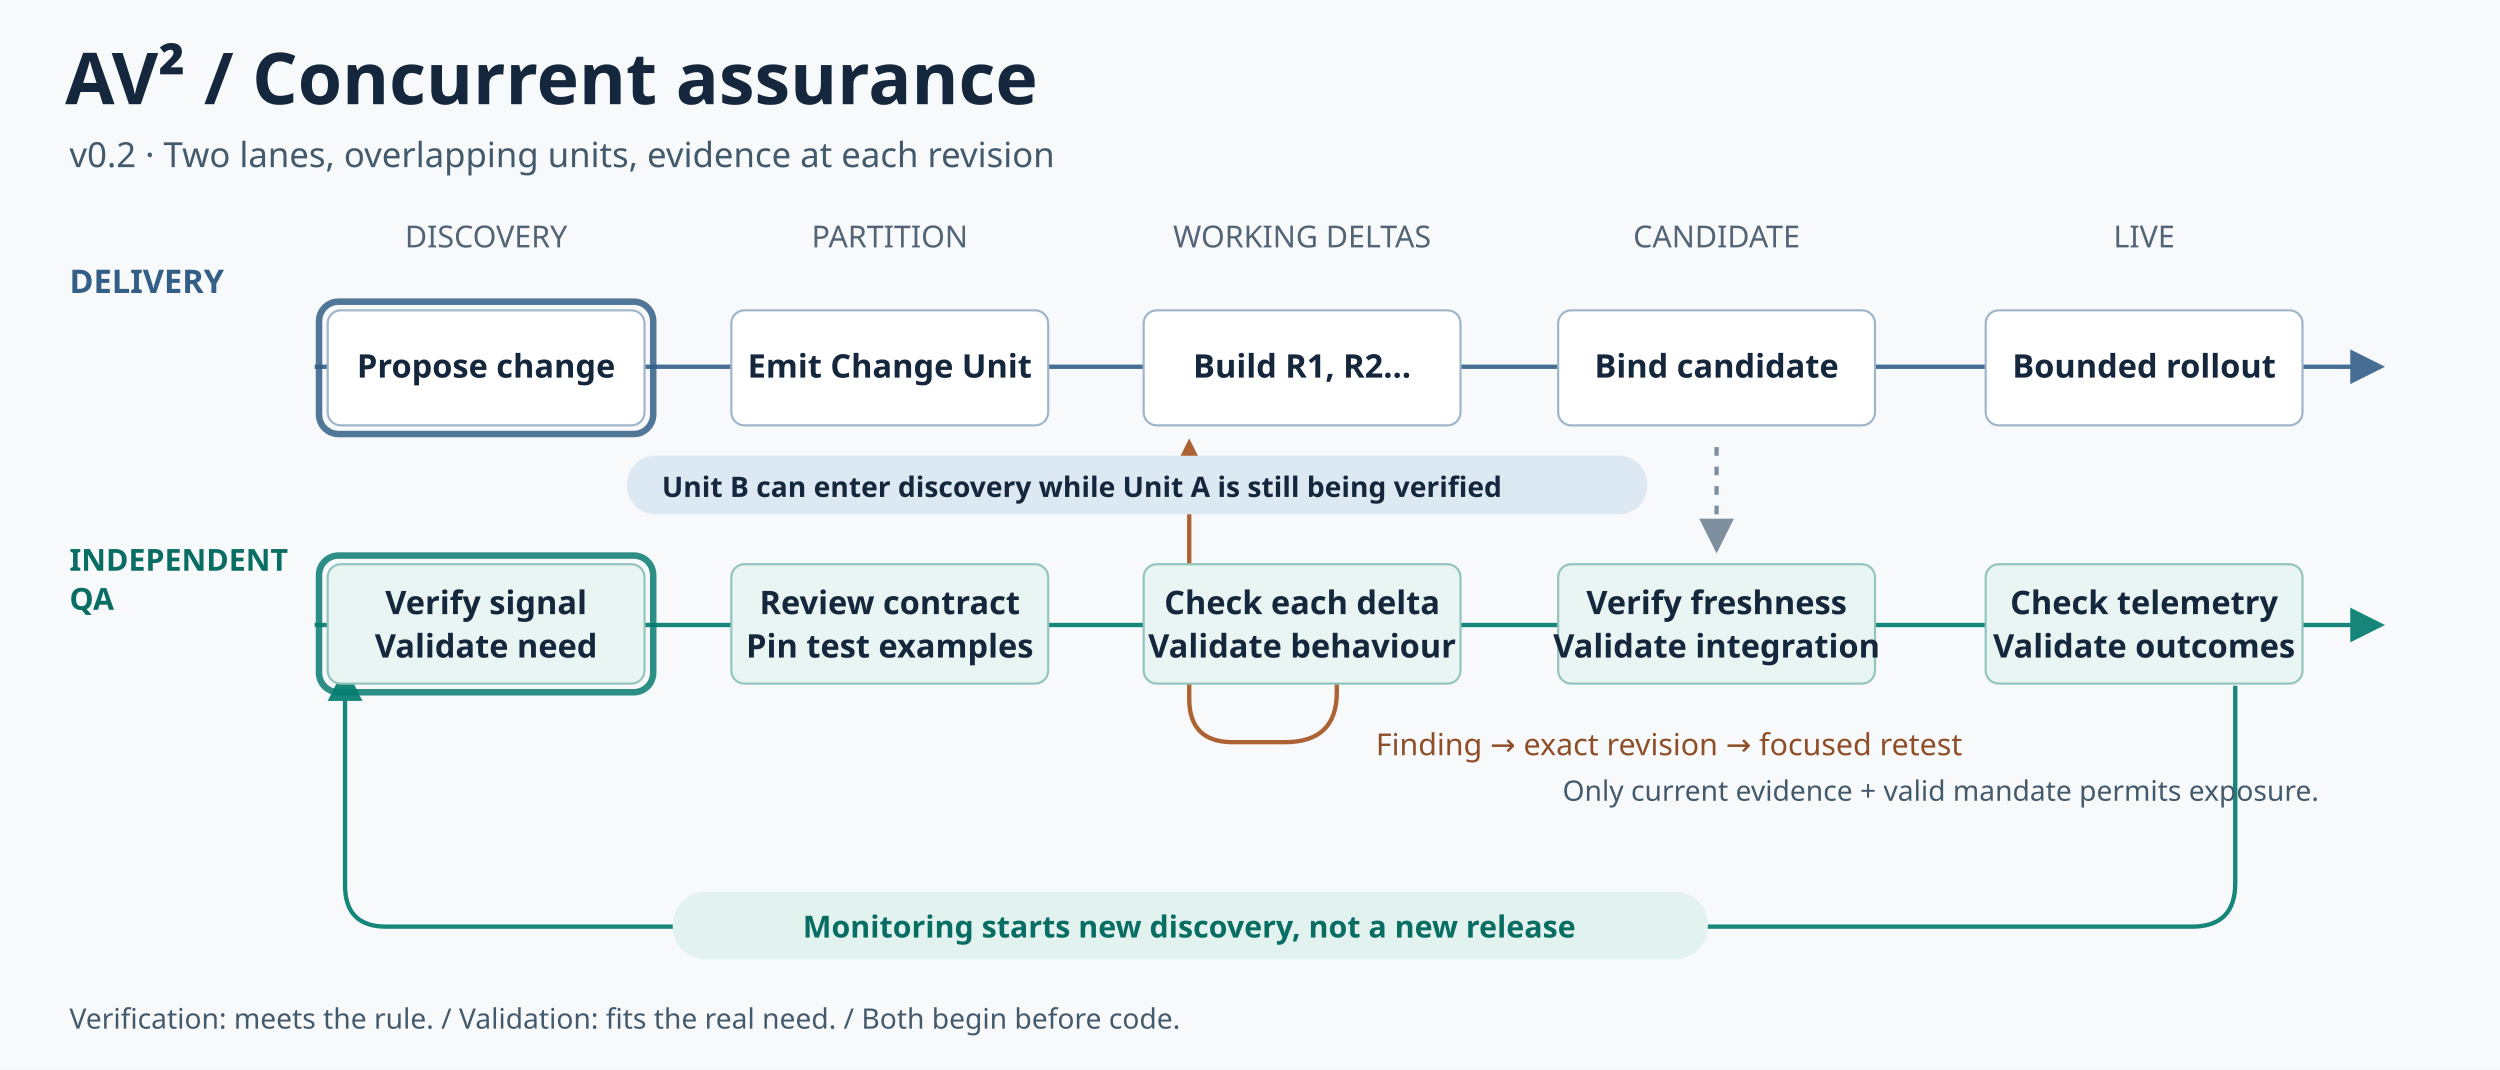
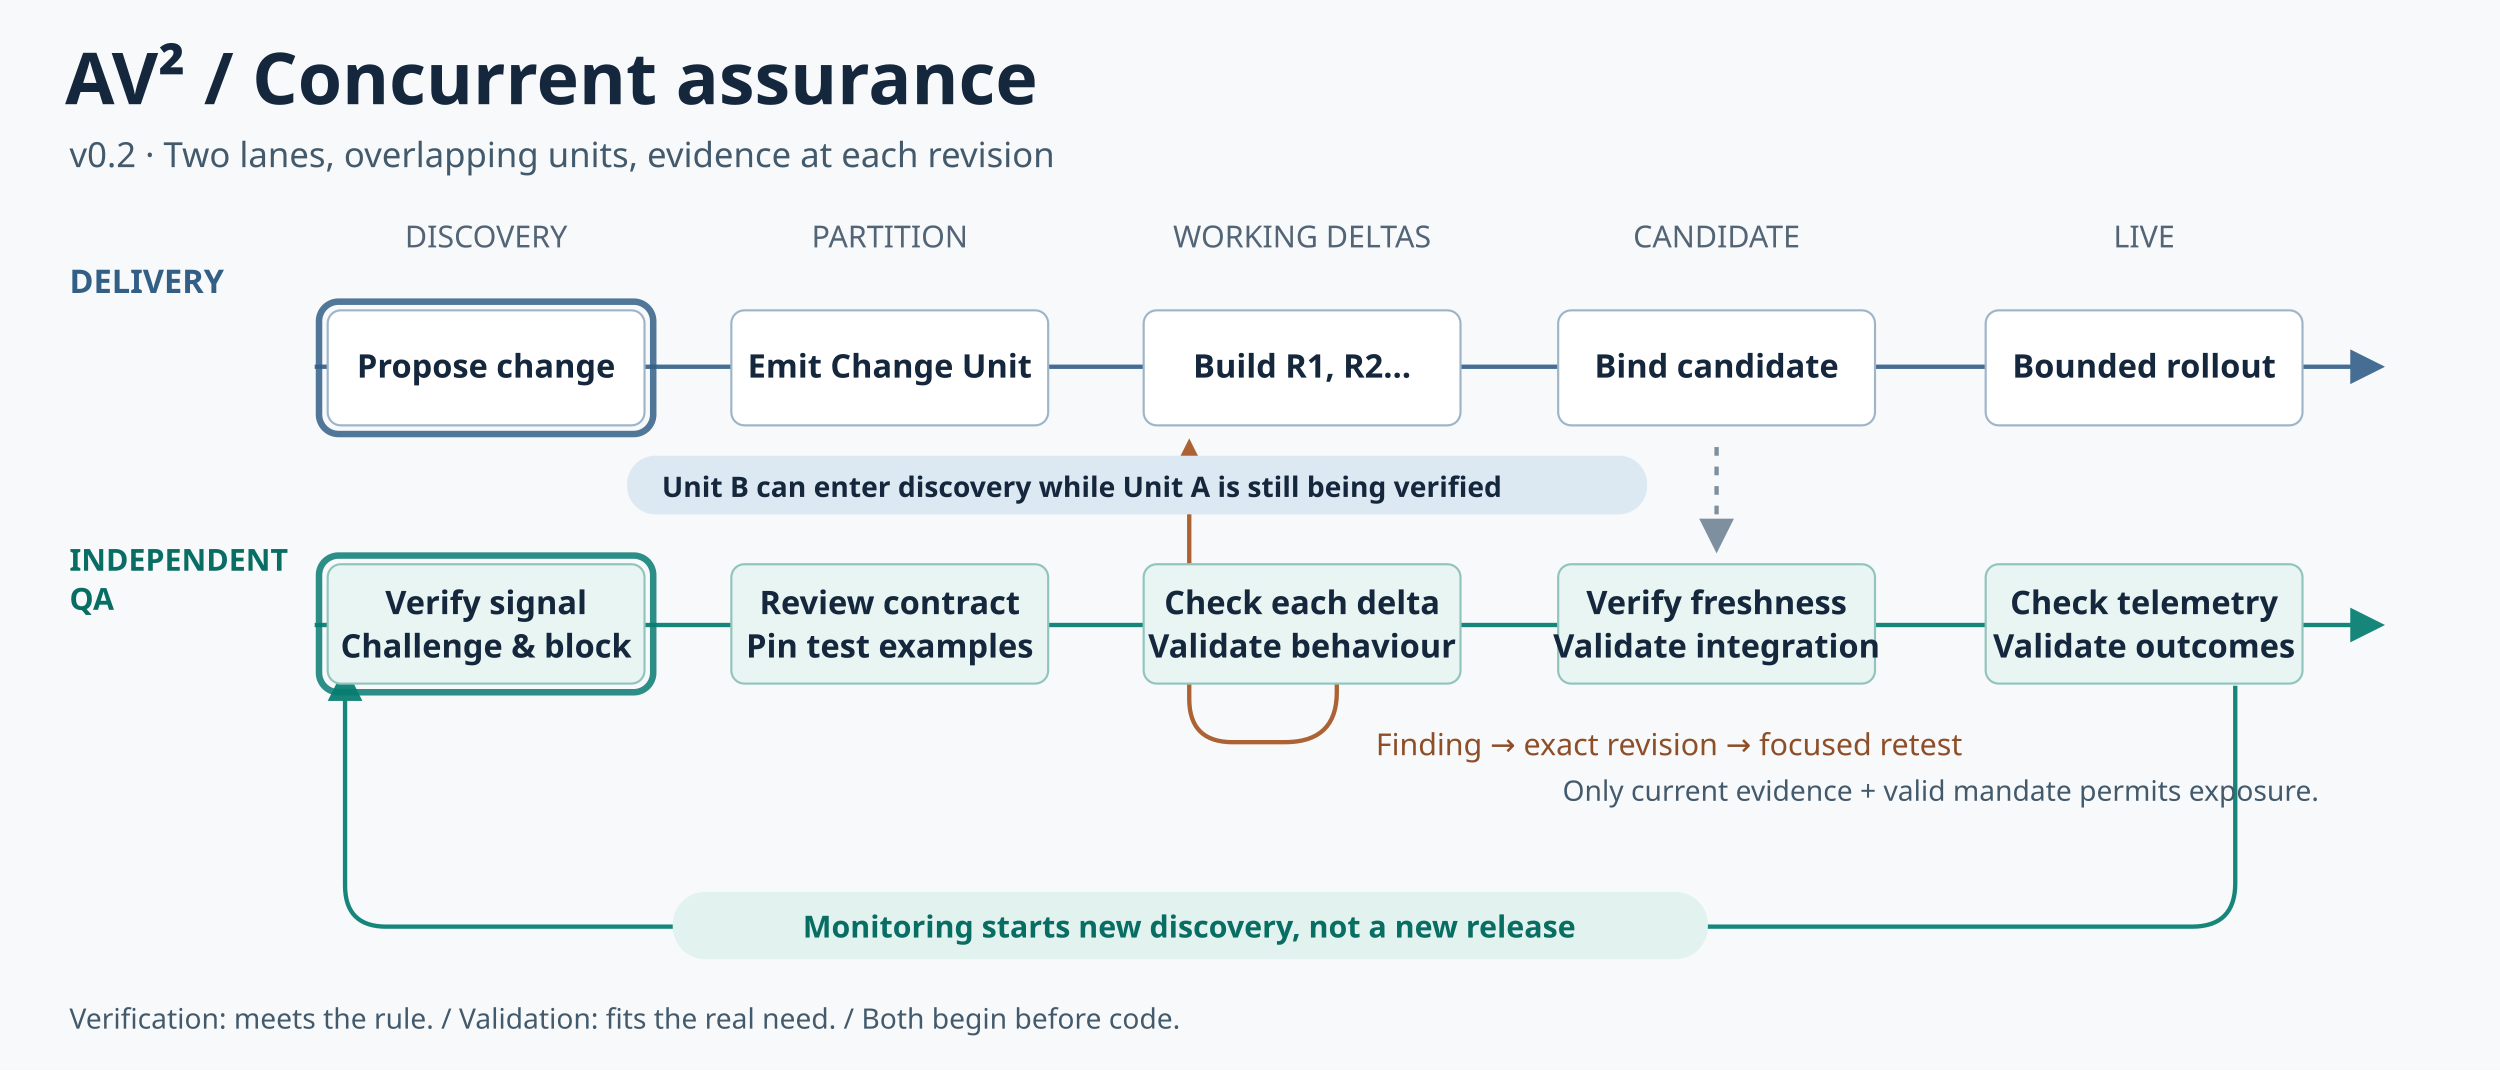
<svg xmlns="http://www.w3.org/2000/svg" width="1152" height="493" viewBox="0 0 1152 493" role="img" aria-labelledby="t d">
  <defs>
    <marker id="arrow" orient="auto" markerWidth="8" markerHeight="8" refX="6" refY="4">
      <path d="M0 0L8 4L0 8Z" fill="context-stroke" />
    </marker>
  </defs>
  <rect width="1152" height="493" fill="#f7f9fb" />
  <g font-family="system-ui, sans-serif" fill="#15273c">
    <text x="30" y="48" font-size="33" font-weight="750">AV² / Concurrent assurance</text>
    <text x="32" y="77" font-size="16" fill="#435a6c">v0.2 · Two lanes, overlapping units, evidence at each revision</text>
    <text x="32" y="135" font-size="15" font-weight="750" fill="#335f87">DELIVERY</text>
    <text x="32" y="263" font-size="14" font-weight="750" fill="#086d62">INDEPENDENT<tspan x="32" dy="18">QA</tspan>
    </text>
    <g font-size="14" fill="#526475" text-anchor="middle">
      <text x="224" y="114">DISCOVERY</text>
      <text x="410" y="114">PARTITION</text>
      <text x="600" y="114">WORKING DELTAS</text>
      <text x="791" y="114">CANDIDATE</text>
      <text x="988" y="114">LIVE</text>
    </g>
    <g fill="none" stroke-width="2" marker-end="url(#arrow)">
      <path stroke="#466d94" d="M145 169H1095" />
      <path stroke="#16867a" d="M145 288H1095" />
      <path stroke="#ad6234" d="M616 294V319Q616 342 592 342H568Q548 342 548 322V206" />
      <path stroke="#7e8fa0" stroke-dasharray="4 5" d="M791 206V251" />
      <path stroke="#16867a" d="M1030 316V407Q1030 427 1010 427H178Q159 427 159 408V311" />
    </g>
    <g stroke="#9eb5c9" fill="#fff">
      <rect x="151" y="143" width="146" height="53" rx="6" />
      <rect x="337" y="143" width="146" height="53" rx="6" />
      <rect x="527" y="143" width="146" height="53" rx="6" />
      <rect x="718" y="143" width="146" height="53" rx="6" />
      <rect x="915" y="143" width="146" height="53" rx="6" />
    </g>
    <g stroke="#91c4bc" fill="#e9f5f2">
      <rect x="151" y="260" width="146" height="55" rx="6" />
      <rect x="337" y="260" width="146" height="55" rx="6" />
      <rect x="527" y="260" width="146" height="55" rx="6" />
      <rect x="718" y="260" width="146" height="55" rx="6" />
      <rect x="915" y="260" width="146" height="55" rx="6" />
    </g>
    <g font-size="15" font-weight="700" text-anchor="middle">
      <text x="224" y="174">Propose change</text>
      <text x="410" y="174">Emit Change Unit</text>
      <text x="600" y="174">Build R1, R2…</text>
      <text x="791" y="174">Bind candidate</text>
      <text x="988" y="174">Bounded rollout</text>
      <text x="224" y="283">Verify signal</text>
-       <text x="224" y="303">Validate need</text>
+       <text x="224" y="303">Challenge &amp; block</text>
      <text x="410" y="283">Review contract</text>
      <text x="410" y="303">Pin test examples</text>
      <text x="600" y="283">Check each delta</text>
      <text x="600" y="303">Validate behaviour</text>
      <text x="791" y="283">Verify freshness</text>
      <text x="791" y="303">Validate integration</text>
      <text x="988" y="283">Check telemetry</text>
      <text x="988" y="303">Validate outcomes</text>
    </g>
    <rect x="289" y="210" width="470" height="27" rx="13" fill="#dce8f2" />
    <text x="305" y="229" font-size="13" font-weight="700">Unit B can enter discovery while Unit A is still being verified</text>
    <text x="634" y="348" font-size="14" fill="#8e4f28">Finding → exact revision → focused retest</text>
    <text x="720" y="369" font-size="13" fill="#435a6c">Only current evidence + valid mandate permits exposure.</text>
    <rect x="310" y="411" width="477" height="31" rx="15" fill="#e2f2ef" />
    <text x="548" y="432" text-anchor="middle" font-size="14" font-weight="750" fill="#086d62">Monitoring starts new discovery, not a new release</text>
    <text x="32" y="474" font-size="13" fill="#435a6c">Verification: meets the rule.  /  Validation: fits the real need.  /  Both begin before code.</text>
  </g>
  <g aria-hidden="true" fill="none" pointer-events="none">
    <rect x="147" y="139" width="154" height="61" rx="9" stroke="#335f87" stroke-width="3" opacity=".85">
      <animate attributeName="x" values="147;333;523;523;523;714;911;147" keyTimes="0;.14;.28;.42;.56;.71;.85;1" calcMode="discrete" dur="13s" repeatCount="indefinite" />
    </rect>
    <rect x="147" y="256" width="154" height="63" rx="9" stroke="#087b72" stroke-width="3" opacity=".85">
      <animate attributeName="x" values="147;333;333;523;523;714;911;147" keyTimes="0;.14;.28;.42;.56;.71;.85;1" calcMode="discrete" dur="13s" repeatCount="indefinite" />
    </rect>
    <circle r="5" fill="#ad6234" opacity="0">
      <animate attributeName="opacity" values="0;0;1;1;0;0" keyTimes="0;.47;.48;.57;.58;1" dur="13s" repeatCount="indefinite" />
      <animateMotion path="M616 294 V319 Q616 342 592 342 H568 Q548 342 548 322 V206" keyPoints="0;0;1;1" keyTimes="0;.48;.57;1" calcMode="linear" dur="13s" repeatCount="indefinite" />
    </circle>
  </g>
</svg>
